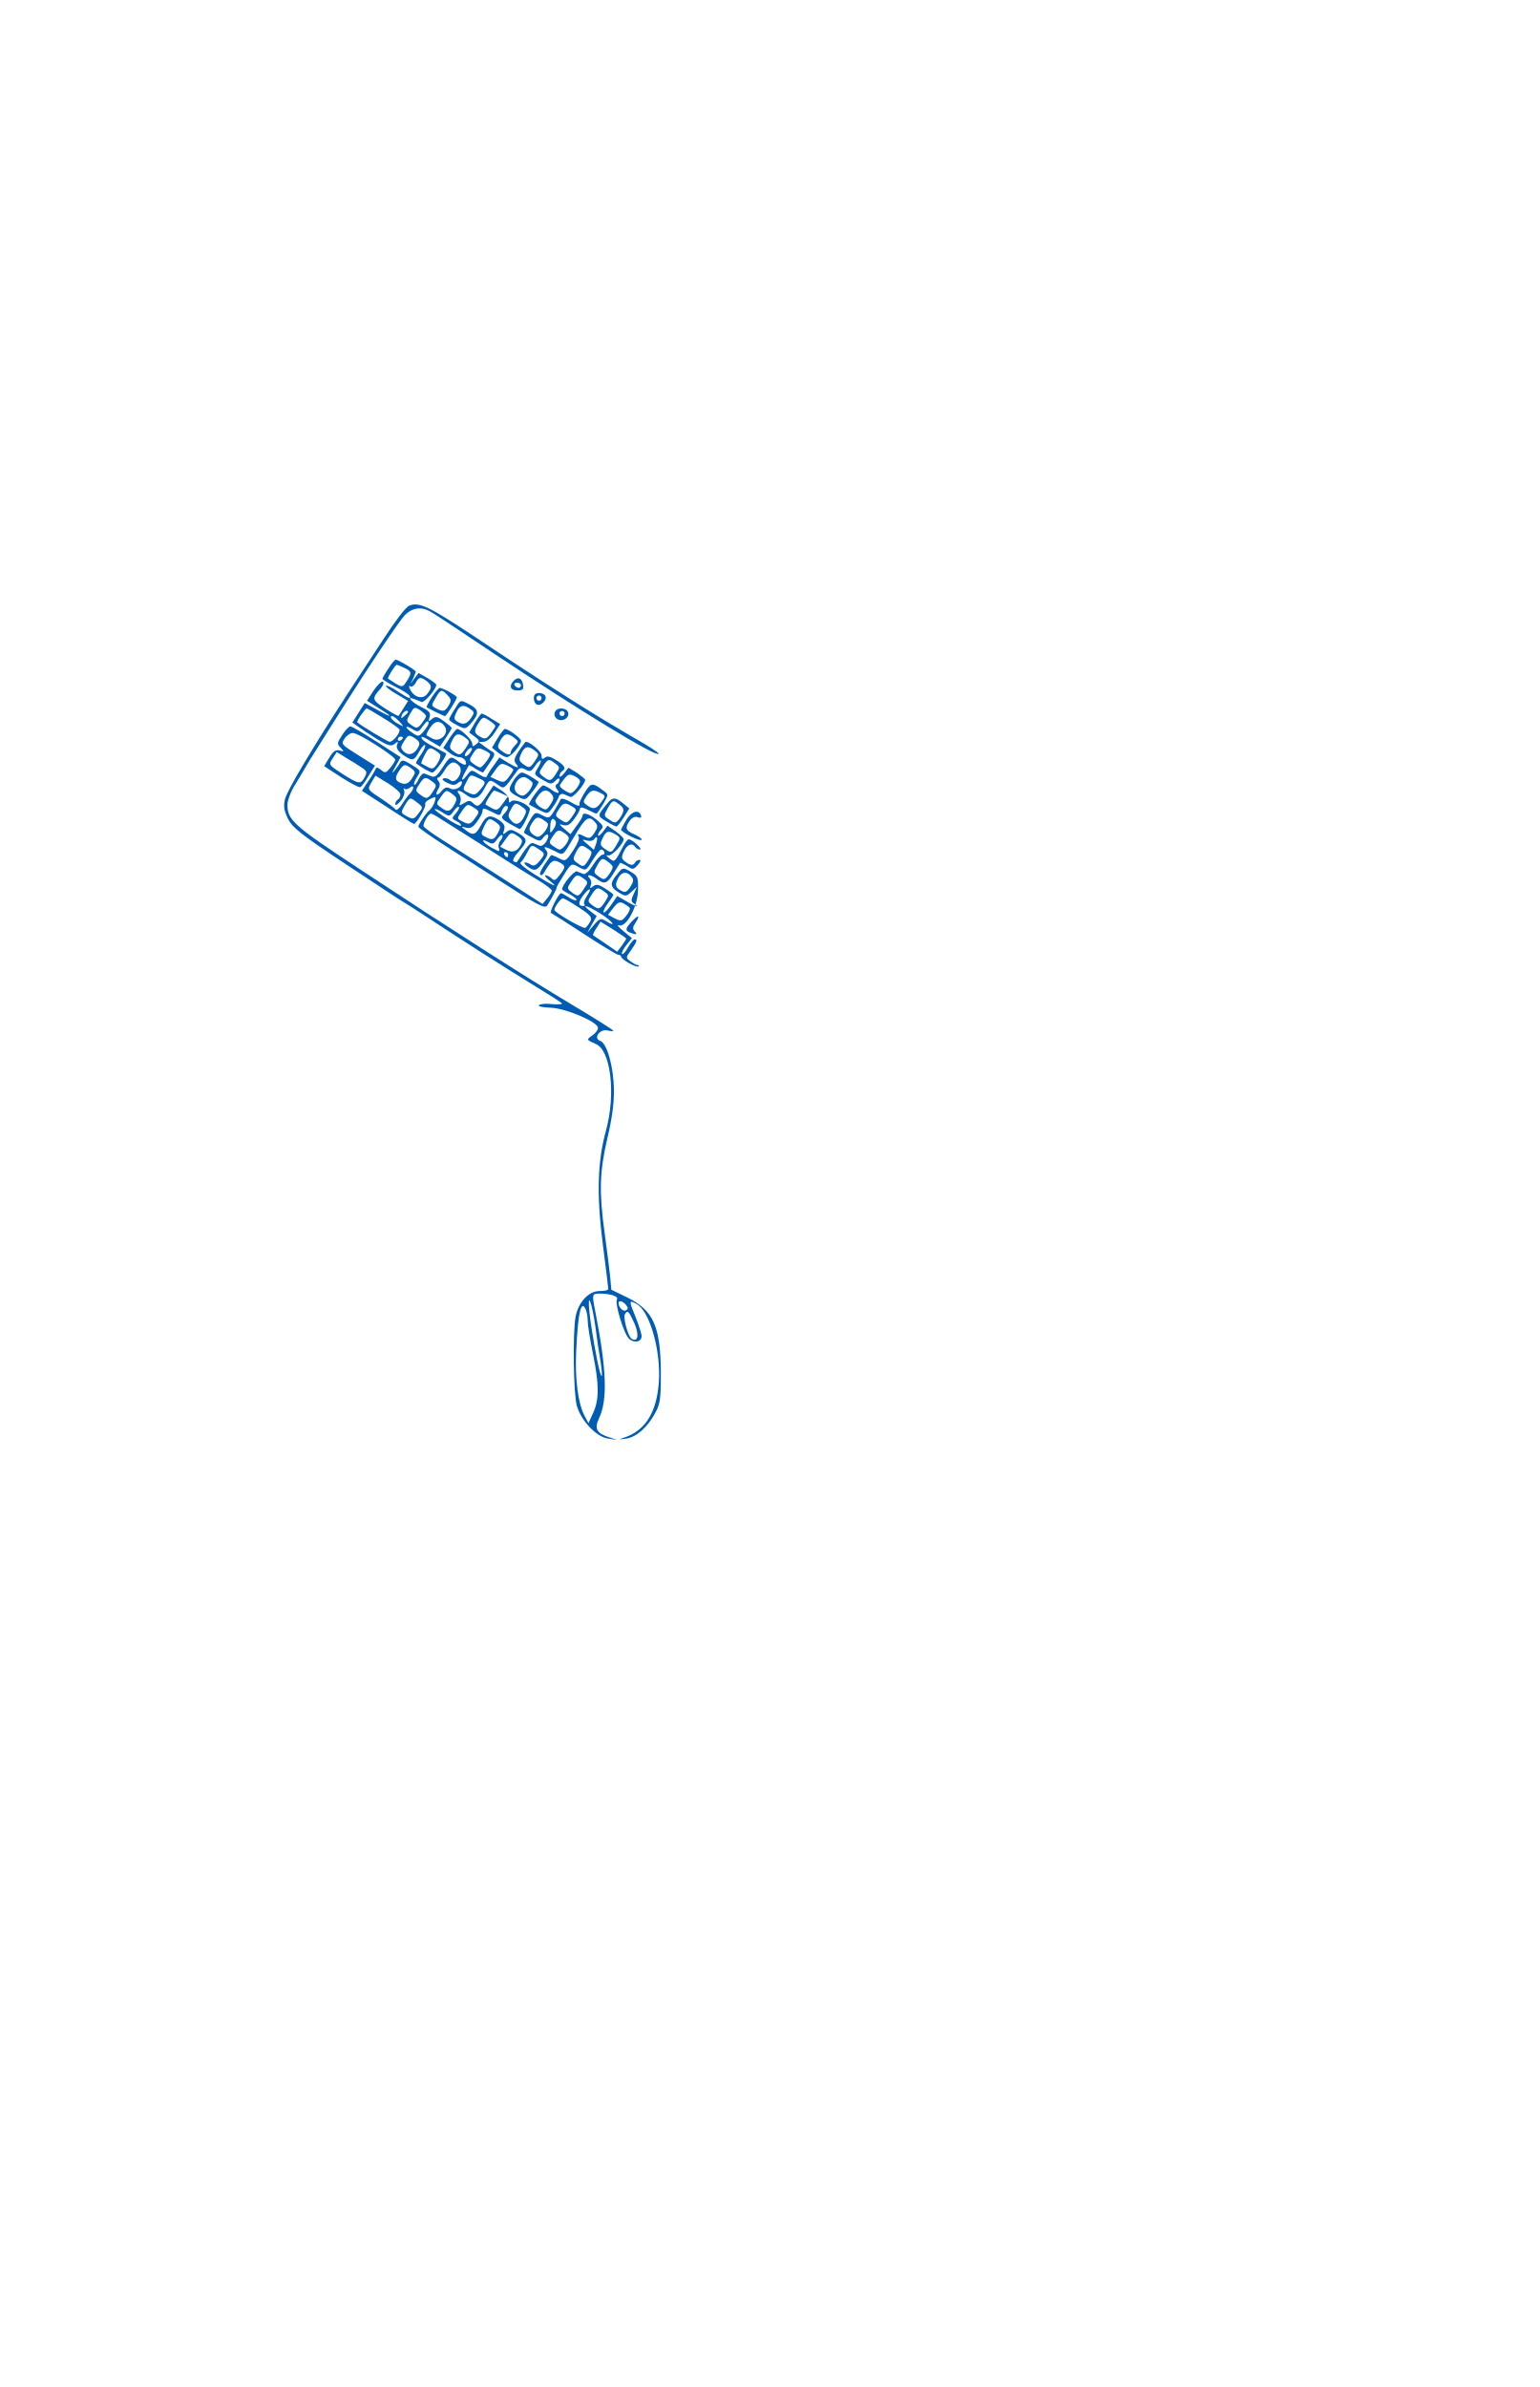
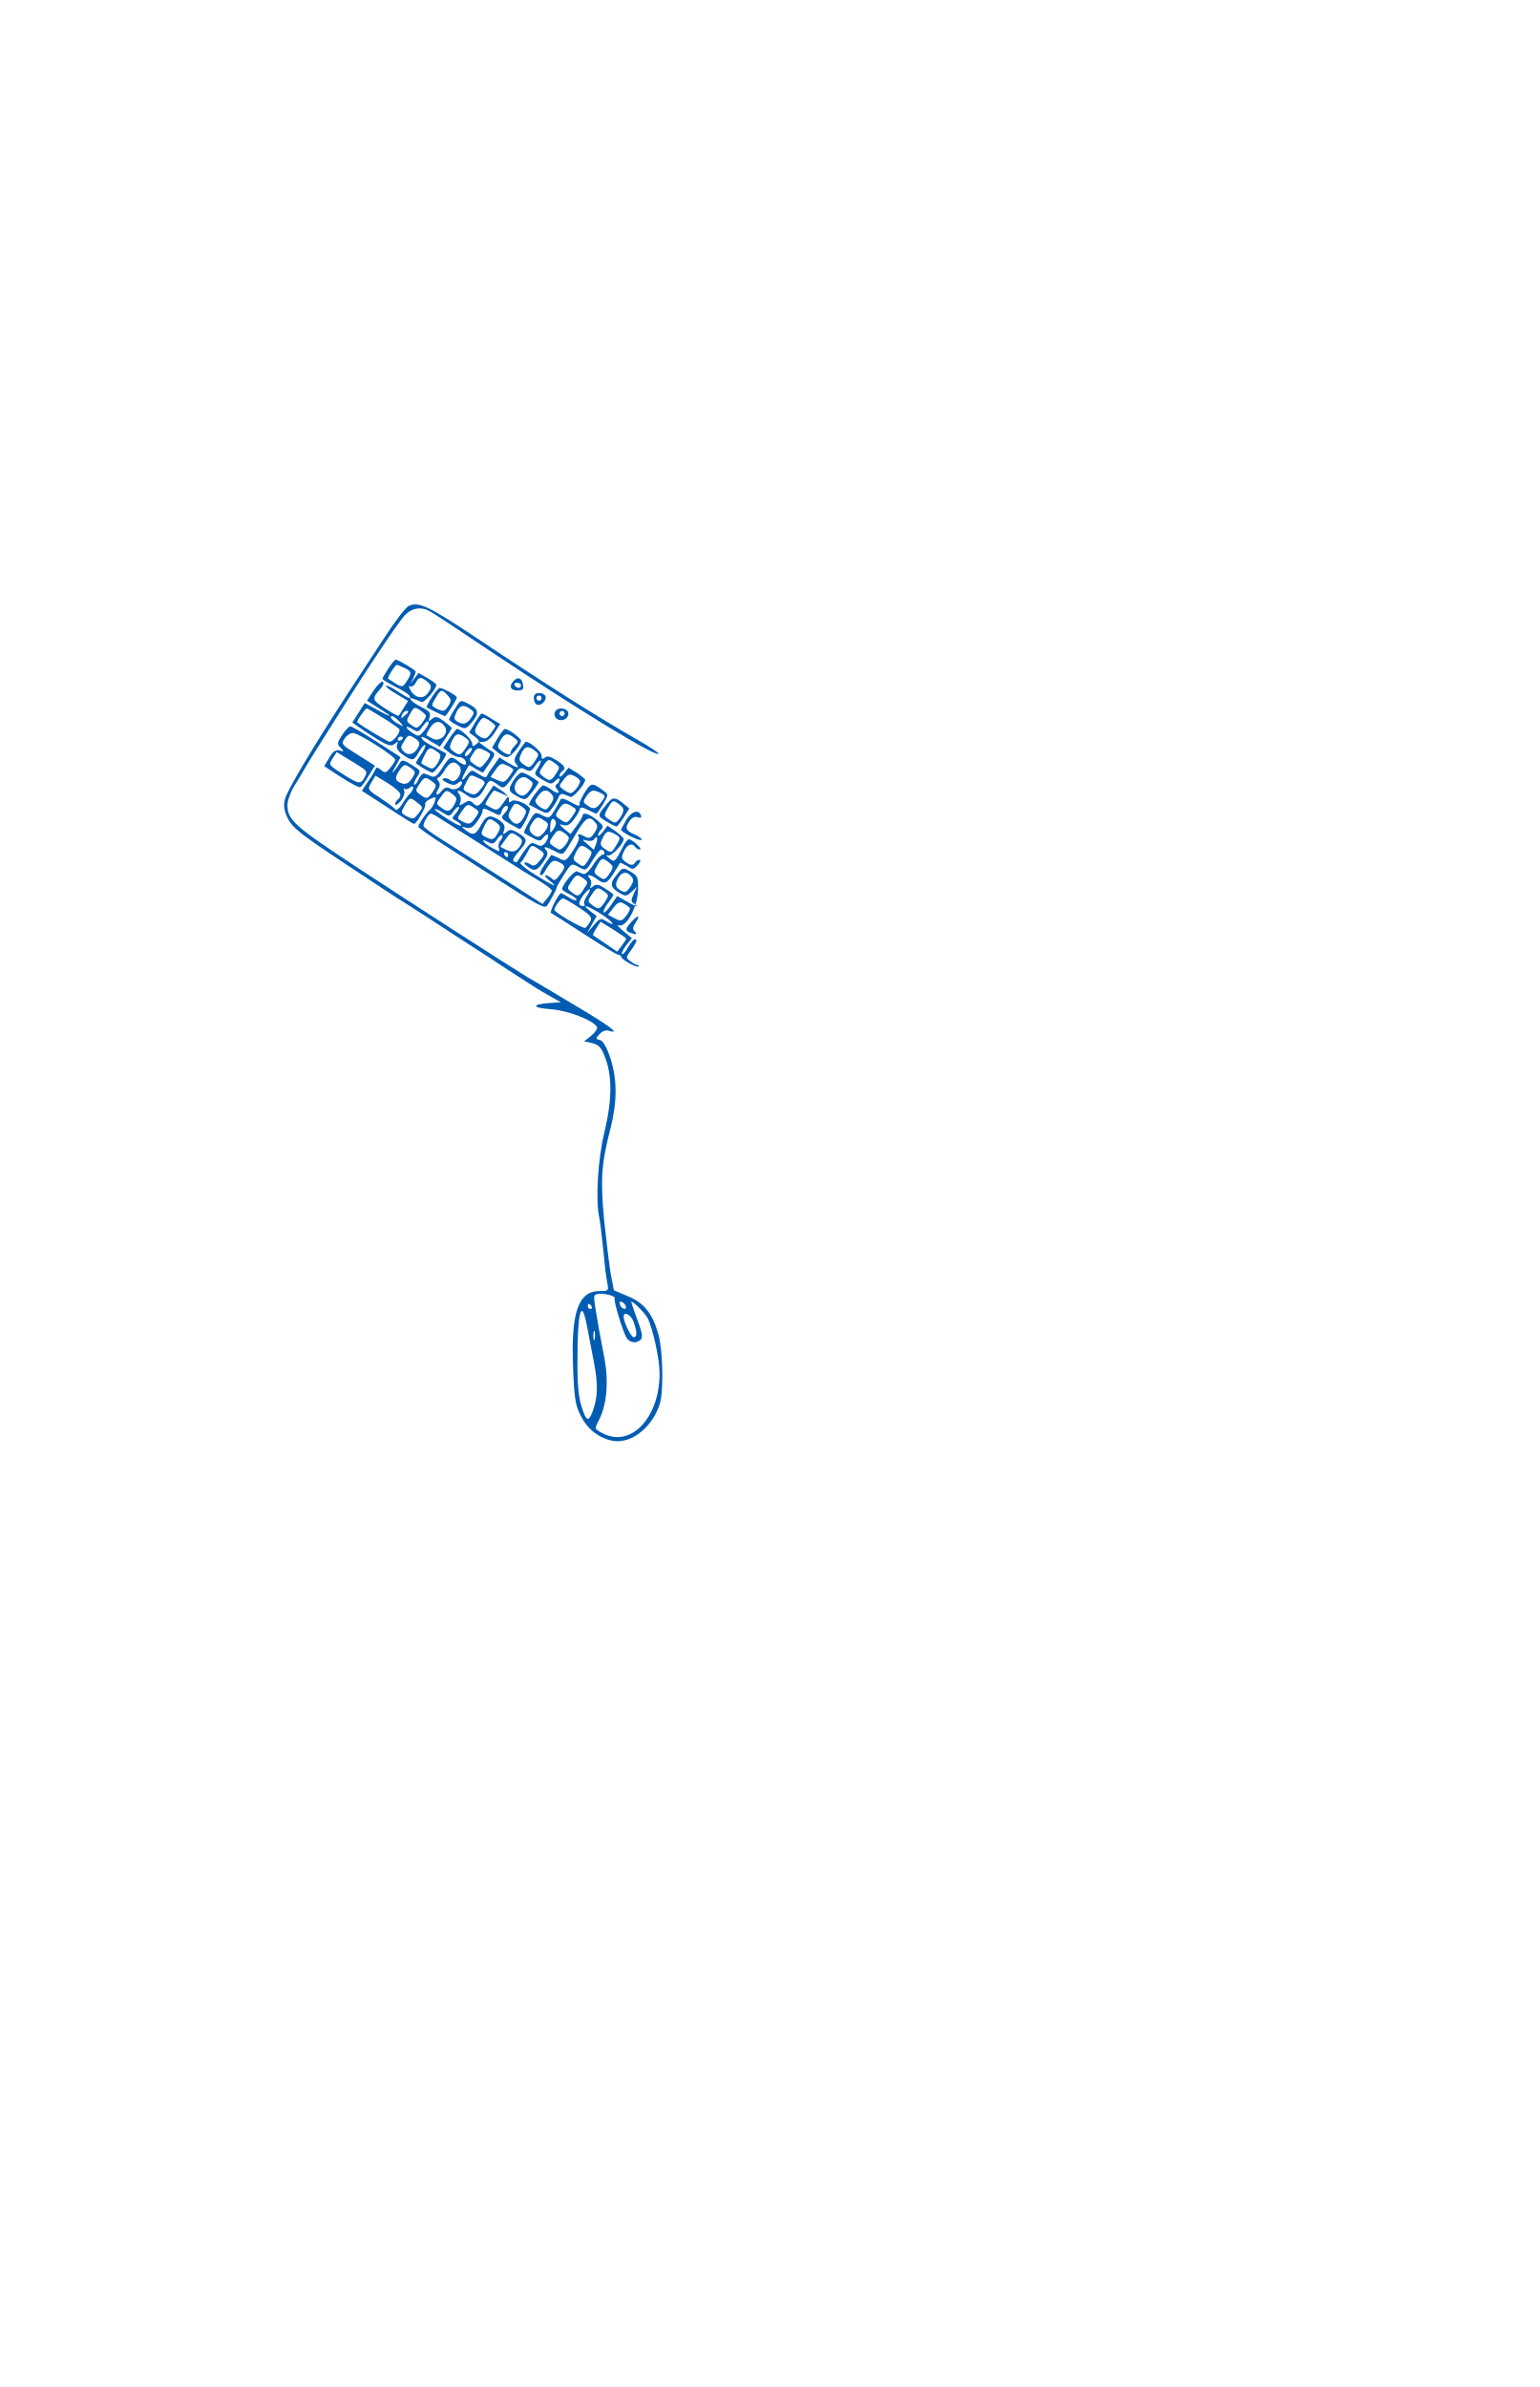
<svg xmlns="http://www.w3.org/2000/svg" version="1.0" width="600pt" height="930pt" viewBox="0 0 600 930" preserveAspectRatio="xMidYMid meet">
  <g transform="translate(0,930) scale(0.1,-0.1)" fill="#005cb3" stroke="none">
-     <path d="M1594 6940 c-12 -4 -56 -62 -98 -127 -43 -65 -107 -163 -143 -218 -138 -213 -236 -377 -243 -410 -6 -26 -3 -44 12 -75 18 -35 50 -61 227 -178 113 -75 210 -139 216 -142 5 -3 42 -26 80 -51 181 -119 310 -201 422 -270 67 -41 123 -76 123 -79 0 -3 -18 -4 -41 -2 -22 3 -45 0 -49 -4 -5 -5 14 -9 43 -10 58 -1 187 -55 187 -79 0 -8 -10 -21 -22 -29 -24 -17 -24 -17 14 -34 58 -24 78 -195 39 -337 -33 -120 -37 -250 -12 -445 12 -91 21 -168 21 -172 0 -5 -15 -8 -34 -8 -42 0 -81 -42 -93 -98 -12 -63 -9 -303 5 -351 18 -59 77 -120 122 -126 l35 -5 -31 10 c-50 16 -59 34 -40 74 34 72 30 189 -15 419 -13 66 -12 67 19 67 40 0 73 -11 66 -22 -10 -15 27 -136 47 -154 21 -19 49 -12 49 11 0 8 -11 42 -24 75 -26 63 -26 66 4 50 52 -28 96 -184 87 -307 -9 -117 -53 -187 -135 -214 -24 -8 -23 -8 8 -4 40 6 83 44 113 100 19 34 22 56 22 155 -1 182 -29 245 -131 295 l-62 30 -5 55 c-3 30 -13 105 -21 165 -22 159 -20 239 10 368 18 75 27 138 26 190 -1 91 -27 184 -54 192 -28 10 0 48 30 40 12 -3 22 -3 22 -1 0 3 -73 49 -162 102 -184 110 -466 290 -830 530 -255 168 -279 189 -278 251 1 15 12 46 25 68 14 22 34 56 45 75 11 19 28 47 38 62 9 15 48 76 85 135 134 213 239 368 264 396 29 29 64 35 100 14 12 -6 122 -79 244 -161 339 -226 633 -405 645 -393 3 3 -37 29 -88 58 -155 89 -347 210 -625 396 -182 121 -220 139 -259 123z m726 -2810 c6 -47 13 -96 16 -110 17 -99 9 -111 -10 -15 -13 66 -26 147 -29 180 -10 90 9 45 23 -55z m119 86 c9 -11 9 -16 0 -21 -10 -7 -28 10 -29 28 0 12 17 8 29 -7z m-155 -22 c3 -9 6 -28 6 -42 0 -15 9 -71 20 -125 25 -121 25 -180 1 -232 l-18 -40 -16 30 c-25 49 -37 142 -32 250 7 154 20 208 39 159z m188 -50 c19 -45 14 -75 -11 -60 -14 9 -34 83 -26 96 10 17 15 12 37 -36z" />
+     <path d="M1594 6940 c-12 -4 -56 -62 -98 -127 -43 -65 -107 -163 -143 -218 -138 -213 -236 -377 -243 -410 -6 -26 -3 -44 12 -75 18 -35 50 -61 227 -178 113 -75 210 -139 216 -142 5 -3 51 -32 100 -64 50 -32 119 -78 155 -101 36 -23 106 -68 155 -101 122 -79 117 -76 166 -104 l44 -25 -45 -3 c-71 -5 -68 -19 7 -24 66 -5 162 -42 179 -69 3 -6 -6 -21 -22 -34 l-28 -22 31 -7 c25 -6 35 -16 48 -49 31 -74 31 -170 0 -298 -26 -108 -35 -265 -20 -333 3 -11 9 -66 15 -121 5 -55 12 -115 16 -132 6 -32 6 -33 -30 -33 -83 0 -112 -84 -103 -300 4 -112 9 -144 27 -180 25 -54 67 -89 120 -102 73 -19 161 47 191 143 15 48 12 204 -5 268 -23 83 -56 125 -120 151 l-54 23 -12 61 c-6 34 -17 129 -26 211 -15 161 -11 220 25 360 26 103 26 188 0 270 -15 46 -29 69 -41 73 -18 4 -18 6 -2 23 11 12 25 17 36 13 50 -15 2 20 -140 104 -86 52 -166 99 -177 105 -68 41 -448 286 -657 423 -255 168 -279 189 -278 251 1 15 12 46 25 68 14 22 34 56 45 75 11 19 28 47 38 62 9 15 48 76 85 135 134 213 239 368 264 396 29 29 64 35 100 14 12 -6 122 -79 244 -161 339 -226 633 -405 645 -393 3 3 -37 29 -88 58 -155 89 -347 210 -625 396 -182 121 -220 139 -259 123z m783 -2686 c13 -4 21 -9 18 -13 -5 -8 29 -121 45 -151 12 -22 40 -26 57 -9 8 8 5 28 -13 75 -13 36 -24 67 -24 71 0 10 51 -40 63 -62 20 -37 47 -160 47 -216 0 -172 -111 -290 -220 -234 -35 18 -34 17 -16 53 30 58 38 148 22 235 -35 183 -44 242 -40 249 6 9 30 10 61 2z m61 -42 c6 -18 -15 -14 -22 4 -4 10 -1 14 6 12 6 -2 14 -10 16 -16z m-133 -2 c3 -5 1 -10 -4 -10 -6 0 -11 5 -11 10 0 6 2 10 4 10 3 0 8 -4 11 -10z m10 -222 c16 -85 14 -135 -7 -190 -15 -40 -25 -35 -43 25 -11 36 -16 91 -15 177 0 188 15 246 36 139 7 -35 20 -103 29 -151z m154 161 c14 -40 14 -59 0 -59 -10 0 -39 59 -39 80 0 23 29 8 39 -21z m-152 -66 c-3 -10 -5 -4 -5 12 0 17 2 24 5 18 2 -7 2 -21 0 -30z" />
    <path d="M1513 6695 c-13 -19 -23 -37 -23 -40 0 -2 22 -16 49 -30 27 -13 52 -29 56 -35 10 -16 -3 -12 -45 16 -22 15 -43 25 -46 22 -3 -3 16 -18 41 -32 l45 -27 -17 -27 c-9 -15 -18 -29 -20 -31 -1 -2 -25 11 -53 29 -51 33 -52 38 -18 76 11 12 15 25 10 28 -5 3 -21 -12 -36 -34 l-26 -40 47 -30 c59 -36 52 -39 -10 -4 l-46 25 -24 -38 -24 -38 21 -15 c12 -9 45 -31 74 -49 45 -27 56 -30 70 -19 13 11 15 10 9 -4 -4 -12 3 -24 22 -38 38 -26 43 -26 64 11 10 18 20 29 23 26 4 -3 -4 -20 -16 -37 -12 -17 -21 -32 -19 -34 25 -19 56 -36 64 -36 10 0 59 69 53 75 -2 1 -22 12 -45 24 -23 11 -44 25 -48 31 -9 15 1 12 37 -10 l32 -19 23 34 c13 19 23 36 23 39 0 2 -14 14 -30 26 -26 19 -33 20 -47 9 -14 -12 -15 -11 -9 7 5 17 -1 24 -34 40 -37 18 -59 44 -25 30 8 -3 21 -8 28 -11 10 -4 57 50 57 67 0 3 -15 15 -34 26 l-35 20 -16 -21 -16 -22 11 22 c5 12 10 24 10 26 0 6 -69 47 -78 47 -4 0 -17 -16 -29 -35z m62 3 c29 -13 31 -20 9 -53 -17 -26 -16 -26 -72 11 -4 3 28 54 34 54 2 0 15 -5 29 -12z m88 -52 c20 -16 21 -25 2 -49 -17 -23 -50 -15 -66 15 -7 13 -7 18 0 14 5 -4 15 3 21 14 12 23 19 24 43 6z m-3 -136 c0 -4 -8 -17 -17 -29 -17 -20 -20 -20 -40 -6 -21 15 -21 17 -5 44 15 27 17 28 39 14 13 -9 23 -19 23 -23z m-169 -6 c32 -19 61 -40 65 -45 6 -11 -23 -49 -38 -49 -7 0 -112 63 -126 76 -4 3 30 53 37 54 2 0 30 -16 62 -36z m99 22 c0 -2 -7 -9 -15 -16 -13 -11 -14 -10 -9 4 5 14 24 23 24 12z m-34 -37 c19 -22 19 -22 -3 -10 -24 12 -39 31 -25 31 5 0 17 -10 28 -21z m114 -7 c0 -5 -9 -19 -19 -31 -19 -22 -21 -22 -46 -5 -30 20 -27 32 4 12 18 -11 23 -10 36 10 17 23 25 28 25 14z m64 -14 c16 -26 -19 -61 -48 -46 -11 6 -22 12 -24 13 -2 2 4 15 14 30 18 28 41 30 58 3z m-105 -80 c-14 -27 -38 -34 -56 -16 -13 14 -13 18 2 41 16 25 18 25 41 11 19 -13 22 -20 13 -36z m-59 38 c0 -3 -4 -8 -10 -11 -5 -3 -10 -1 -10 4 0 6 5 11 10 11 6 0 10 -2 10 -4z m145 -66 c3 -5 -2 -21 -11 -35 -14 -21 -19 -23 -38 -13 -11 6 -22 12 -24 13 -2 2 4 17 13 34 13 26 19 30 35 21 10 -6 22 -14 25 -20z" />
    <path d="M2002 6648 c-20 -20 -14 -38 14 -38 20 0 25 4 22 22 -4 26 -19 33 -36 16z m28 -18 c0 -5 -4 -10 -9 -10 -6 0 -13 5 -16 10 -3 6 1 10 9 10 9 0 16 -4 16 -10z" />
    <path d="M1682 6583 c-12 -19 -21 -37 -20 -38 6 -5 67 -35 72 -35 5 0 46 65 46 73 0 7 -55 37 -67 37 -4 -1 -18 -17 -31 -37z m62 8 c15 -16 15 -22 4 -40 -15 -24 -21 -25 -49 -11 -19 11 -19 12 -2 40 20 35 24 36 47 11z" />
    <path d="M2080 6581 c0 -27 19 -36 37 -18 18 18 9 37 -18 37 -12 0 -19 -7 -19 -19z m30 -1 c0 -5 -4 -10 -10 -10 -5 0 -10 5 -10 10 0 6 5 10 10 10 6 0 10 -4 10 -10z" />
    <path d="M1771 6536 c-12 -18 -21 -36 -21 -39 0 -4 14 -14 32 -23 31 -16 32 -16 55 10 31 36 29 52 -7 71 -38 20 -35 20 -59 -19z m62 1 c16 -11 16 -14 2 -35 -17 -24 -31 -27 -54 -13 -12 8 -13 14 -3 35 13 29 29 33 55 13z" />
    <path d="M2167 6533 c-12 -12 -7 -31 9 -37 21 -8 45 11 37 30 -5 14 -34 19 -46 7z m33 -13 c0 -5 -4 -10 -10 -10 -5 0 -10 5 -10 10 0 6 5 10 10 10 6 0 10 -4 10 -10z" />
    <path d="M1850 6483 l-22 -37 22 -16 c19 -15 20 -18 6 -29 -13 -11 -16 -11 -16 2 0 14 -44 57 -59 57 -3 0 -17 -17 -30 -37 l-24 -37 23 -18 c12 -10 30 -18 40 -18 10 0 20 -7 24 -15 7 -19 -5 -19 -30 0 -28 21 -31 19 -60 -26 -19 -30 -30 -39 -42 -34 -9 4 -22 9 -28 11 -6 3 -16 -7 -23 -22 -6 -15 -14 -24 -17 -21 -3 3 2 16 11 30 16 24 15 25 -21 47 -30 19 -38 21 -45 9 -4 -8 -15 -23 -24 -34 -9 -11 -7 -3 5 17 l21 38 -93 60 c-51 33 -97 60 -103 60 -5 0 -20 -15 -32 -34 -20 -30 -20 -35 -6 -49 15 -15 14 -16 -4 -11 -15 4 -25 -3 -40 -28 l-20 -33 66 -43 c36 -23 70 -41 74 -39 5 1 20 21 33 44 l25 40 -67 42 c-64 40 -66 42 -51 64 8 12 23 22 33 21 21 0 164 -91 164 -104 0 -4 -8 -18 -19 -31 -17 -21 -21 -22 -36 -9 -14 11 -19 12 -22 3 -3 -7 -15 -28 -29 -48 l-24 -36 99 -64 c54 -36 101 -65 104 -65 10 0 49 69 44 77 -3 5 6 14 19 20 23 11 24 10 18 -10 -4 -12 -12 -26 -19 -32 -15 -12 -45 -57 -45 -66 0 -4 46 -36 103 -73 56 -36 140 -90 187 -120 176 -114 203 -128 212 -114 14 21 39 68 37 70 -1 2 12 24 28 49 28 45 30 46 54 33 33 -18 31 -19 59 26 14 22 28 40 32 40 13 0 19 -20 6 -20 -7 0 -24 -19 -38 -41 -14 -23 -30 -37 -37 -34 -7 3 -19 7 -25 10 -11 4 -58 -53 -58 -70 0 -2 14 -12 31 -20 17 -9 28 -19 25 -22 -3 -3 -17 2 -30 11 -14 9 -27 16 -30 16 -9 0 -47 -75 -39 -77 4 -2 63 -39 130 -83 67 -44 127 -80 132 -80 6 0 11 -3 11 -7 0 -11 61 -45 68 -38 3 3 1 5 -4 5 -5 0 -17 7 -28 15 -18 13 -18 15 3 43 22 32 26 42 14 42 -5 0 -16 -14 -26 -31 -10 -18 -20 -29 -23 -26 -4 3 4 19 16 34 l22 28 -34 28 c-18 15 -26 25 -17 22 28 -11 73 70 75 136 1 52 -1 56 -29 73 -30 17 -31 17 -53 -11 -29 -34 -27 -50 8 -71 25 -15 28 -15 48 3 l22 20 -13 -28 c-11 -24 -11 -30 2 -38 28 -17 0 -9 -33 11 l-33 19 -24 -35 c-13 -19 -26 -32 -29 -29 -3 3 4 19 16 35 12 16 22 31 22 34 0 2 -14 13 -32 24 -26 17 -35 18 -47 9 -12 -10 -14 -9 -9 4 4 9 1 22 -5 28 -16 16 6 14 29 -4 29 -22 40 -18 65 23 12 20 24 38 25 40 1 2 13 -4 27 -12 22 -15 25 -15 42 4 10 11 13 20 7 20 -6 0 -14 -4 -17 -10 -8 -13 -18 -13 -39 3 -15 11 -16 17 -5 40 12 27 33 35 44 17 3 -5 12 -10 18 -10 13 1 -30 40 -43 40 -4 0 -12 -10 -19 -22 -36 -69 -36 -69 -57 -52 -13 10 -14 14 -4 11 14 -3 60 46 60 64 0 4 -14 18 -31 30 l-32 22 -18 -24 c-10 -13 -19 -19 -19 -13 0 5 6 16 13 23 10 10 6 17 -18 37 -30 24 -55 31 -55 16 0 -4 -11 -23 -24 -40 l-23 -32 -24 20 c-22 19 -22 21 -3 15 15 -4 26 3 42 25 12 16 22 34 22 40 0 6 11 5 30 -5 16 -8 31 -15 34 -15 2 0 14 17 26 37 21 36 21 38 3 51 -45 34 -50 34 -75 -6 -12 -20 -22 -40 -20 -44 3 -12 -7 -9 -40 10 -18 10 -32 13 -34 7 -2 -5 -13 -25 -24 -43 -19 -31 -21 -32 -48 -18 -27 14 -28 13 -51 -26 -12 -22 -21 -41 -19 -43 2 -2 17 -11 33 -19 27 -15 31 -14 42 1 18 23 27 9 11 -16 -7 -12 -19 -19 -25 -16 -7 3 -19 7 -25 10 -11 4 -25 -12 -64 -74 -2 -1 -7 0 -13 3 -5 4 3 20 20 38 36 41 36 49 -1 72 -26 15 -33 16 -47 4 -14 -11 -15 -10 -9 8 5 16 0 25 -18 38 -37 24 -51 20 -72 -19 -21 -39 -31 -42 -60 -19 -19 15 -19 15 3 9 16 -4 26 2 42 24 12 16 21 34 21 40 0 14 5 14 40 -4 27 -14 29 -14 35 5 4 11 11 20 16 20 13 0 11 -11 -6 -30 -15 -16 -13 -19 20 -39 20 -11 38 -21 40 -21 9 0 45 73 39 81 -12 19 -61 38 -72 27 -7 -7 -10 -5 -9 6 1 9 -12 25 -29 36 l-31 20 -27 -40 c-28 -43 -35 -47 -54 -28 -10 10 -17 10 -34 -1 -19 -11 -20 -11 -14 4 3 10 1 24 -5 31 -15 18 1 17 25 -1 31 -24 51 -18 72 20 21 40 22 40 53 18 26 -18 23 -20 72 48 12 18 18 20 36 11 18 -10 23 -8 38 14 9 14 19 23 22 21 2 -3 -3 -16 -12 -30 -15 -24 -15 -25 19 -45 31 -18 35 -19 50 -4 9 10 16 12 16 5 0 -7 -5 -15 -10 -18 -8 -5 -7 -11 1 -21 15 -18 -1 -17 -25 1 -11 8 -25 15 -30 15 -10 -1 -60 -70 -54 -75 2 -1 18 -10 37 -20 34 -17 35 -17 52 6 10 13 21 32 25 42 3 11 12 16 20 13 8 -3 20 -8 27 -11 10 -4 57 50 57 67 0 3 -15 15 -32 27 l-33 20 -17 -22 c-10 -12 -18 -17 -18 -10 0 6 5 15 10 18 17 11 11 22 -22 43 -24 15 -36 18 -45 10 -10 -8 -13 -6 -13 9 0 16 -56 62 -64 51 -42 -56 -47 -69 -36 -83 17 -20 7 -19 -32 4 l-32 20 -22 -31 c-13 -17 -25 -36 -27 -42 -2 -7 -14 -4 -32 8 -28 18 -28 18 -46 -5 -21 -28 -25 -19 -6 14 6 12 13 23 14 25 1 2 13 -4 27 -14 15 -9 28 -15 29 -13 1 2 13 19 26 38 19 27 21 35 10 42 -8 4 -23 15 -34 23 l-20 15 20 1 c11 0 29 15 42 35 l22 34 -33 20 c-18 12 -36 21 -39 21 -3 0 -15 -17 -27 -37z m80 -12 c0 -3 -9 -17 -19 -30 -15 -20 -21 -22 -39 -12 -26 14 -27 24 -6 56 15 23 17 23 40 8 13 -8 24 -18 24 -22z m-117 -45 c18 -14 18 -16 2 -40 -20 -30 -24 -31 -49 -13 -15 11 -16 17 -5 40 14 30 25 33 52 13z m17 -61 c-7 -9 -15 -13 -18 -10 -3 2 1 11 8 20 7 9 15 13 18 10 3 -2 -1 -11 -8 -20z m80 -4 c0 -11 -31 -51 -39 -51 -4 0 -16 6 -26 14 -18 13 -18 15 -2 40 15 23 20 24 42 14 14 -6 25 -14 25 -17z m173 15 c18 -14 18 -16 2 -40 -20 -30 -23 -30 -48 -12 -15 12 -16 18 -6 40 14 29 26 32 52 12z m-673 -67 c20 -13 21 -18 11 -37 -16 -29 -22 -28 -87 13 -54 35 -54 35 -38 60 l16 25 37 -23 c21 -12 48 -29 61 -38z m754 16 c18 -13 18 -16 2 -40 -19 -29 -24 -30 -49 -11 -18 14 -18 16 -2 40 20 30 23 31 49 11z m-374 -10 c18 -22 -15 -72 -35 -55 -8 7 -20 10 -27 7 -8 -3 -2 -9 14 -17 22 -10 30 -11 43 0 8 7 15 8 15 2 0 -19 -28 -34 -46 -24 -13 7 -22 5 -35 -12 -19 -22 -26 -12 -9 14 5 9 5 19 -2 27 -6 7 -6 13 -1 13 5 0 17 14 26 30 20 33 38 38 57 15z m210 -14 c0 -3 -8 -16 -18 -29 -16 -21 -21 -22 -45 -11 l-26 12 20 28 c18 25 23 27 44 17 14 -6 25 -14 25 -17z m-397 5 c17 -13 17 -16 2 -39 -11 -17 -22 -23 -36 -20 -29 8 -33 21 -15 48 19 29 24 30 49 11z m657 -50 c-1 -15 -25 -46 -37 -46 -5 0 -17 6 -28 14 -18 13 -18 14 1 38 16 21 22 24 41 15 13 -6 23 -15 23 -21z m-700 -51 c0 -8 -4 -17 -10 -20 -5 -3 -10 -12 -10 -18 1 -7 10 -1 21 12 11 13 17 31 14 40 -3 8 -3 12 1 8 4 -4 13 -2 21 4 17 15 18 -5 0 -23 -7 -7 -21 -26 -31 -42 -10 -16 -21 -25 -25 -20 -3 5 -29 25 -58 44 -52 34 -52 34 -36 61 l16 27 49 -30 c26 -16 48 -36 48 -43z m305 63 c30 -13 30 -16 5 -46 -16 -19 -22 -21 -44 -11 -24 11 -24 13 -10 40 17 33 15 33 49 17z m-181 -13 c18 -13 18 -16 2 -40 -19 -29 -24 -30 -50 -10 -18 13 -18 16 -2 40 19 29 24 30 50 10z m80 -50 c17 -13 18 -18 6 -40 -15 -28 -27 -31 -53 -10 -18 13 -18 14 0 39 21 30 22 30 47 11z m190 4 l25 -12 -20 -28 c-18 -25 -23 -28 -42 -18 -12 7 -23 13 -25 14 -4 4 28 55 34 55 2 0 14 -5 28 -11z m195 -3 c10 -12 9 -20 -4 -40 -16 -24 -18 -24 -41 -10 -13 9 -21 21 -17 28 22 39 42 46 62 22z m192 4 c19 -10 19 -12 2 -35 -20 -28 -32 -30 -56 -12 -16 11 -16 14 -2 35 18 25 27 27 56 12z m-714 -38 c22 -17 22 -17 3 -42 -17 -22 -20 -23 -44 -11 -25 14 -25 15 -9 43 20 33 21 33 50 10z m225 -58 c-19 -27 -25 -28 -53 -13 -19 10 -19 10 1 39 20 28 22 29 45 14 24 -15 24 -17 7 -40z m183 42 c18 -13 18 -17 6 -40 -16 -30 -33 -33 -51 -11 -11 13 -11 20 0 40 15 29 19 30 45 11z m194 2 c19 -12 19 -12 0 -40 -19 -26 -21 -27 -44 -12 -23 15 -23 17 -8 40 17 27 25 29 52 12z m-453 -27 c-17 -19 -17 -20 4 -31 12 -6 19 -14 16 -17 -2 -3 -28 10 -55 28 -28 18 -49 34 -47 36 2 3 16 -3 31 -13 25 -16 27 -16 42 5 8 12 18 20 21 17 3 -3 -3 -15 -12 -25z m-55 -24 c19 -12 74 -47 122 -77 48 -30 113 -72 145 -92 31 -20 81 -51 110 -68 28 -17 52 -35 52 -40 0 -4 -8 -18 -18 -30 l-18 -22 -159 102 c-88 57 -193 123 -232 148 -40 25 -73 49 -73 54 0 15 20 48 29 48 4 0 23 -10 42 -23z m413 -15 c7 -12 -22 -52 -38 -52 -8 0 -19 7 -26 15 -10 12 -9 20 4 40 14 21 20 23 36 15 10 -6 21 -14 24 -18z m-200 3 c17 -13 18 -18 6 -40 -15 -28 -22 -30 -50 -15 -17 9 -17 12 -4 40 17 34 21 35 48 15z m231 5 c3 -5 0 -19 -8 -30 -14 -19 -14 -19 -13 10 1 30 10 38 21 20z m155 -5 c10 -12 9 -20 -4 -40 -14 -21 -20 -23 -36 -15 -24 13 -33 13 -25 0 4 -6 -6 -30 -22 -54 -29 -43 -30 -43 -57 -29 -15 8 -29 13 -29 11 -1 -2 -13 -18 -25 -36 -13 -19 -21 -37 -17 -40 4 -4 10 0 15 8 26 46 36 53 58 41 27 -14 27 -19 2 -51 -15 -20 -21 -23 -31 -12 -7 6 -18 12 -23 12 -6 0 0 -9 14 -20 42 -33 15 -22 -55 22 -36 22 -62 44 -57 47 5 3 17 21 26 39 16 31 17 32 41 16 30 -19 30 -20 7 -49 -13 -16 -23 -21 -33 -14 -23 15 -36 10 -15 -6 28 -21 38 -19 63 17 17 24 20 35 11 45 -14 17 -4 16 34 -3 34 -18 30 -21 75 56 45 77 58 85 83 55z m-105 -56 c7 -10 -21 -49 -35 -49 -3 0 -14 6 -24 13 -18 13 -18 15 -1 40 14 21 21 25 35 17 11 -6 22 -15 25 -21z m-186 -31 c-14 -26 -33 -32 -59 -18 l-21 11 21 29 c20 28 22 29 45 14 20 -13 23 -20 14 -36z m371 40 c18 -11 18 -14 2 -40 -19 -32 -21 -33 -47 -14 -17 12 -18 18 -7 40 13 29 23 32 52 14z m-450 -23 c-7 -8 -10 -22 -6 -30 5 -14 2 -14 -24 0 -16 8 -32 20 -36 26 -4 7 1 7 16 -1 19 -10 24 -9 37 10 8 12 17 19 20 16 3 -3 0 -12 -7 -21z m372 -14 l-8 -22 -24 21 c-24 20 -24 21 -3 15 12 -3 24 -1 28 5 11 18 16 5 7 -19z m-18 -29 c3 -5 -3 -20 -13 -35 -16 -25 -19 -26 -39 -11 -21 14 -21 17 -7 45 13 24 19 28 35 19 10 -6 21 -14 24 -18z m-324 -12 c0 -5 -2 -10 -4 -10 -3 0 -8 5 -11 10 -3 6 -1 10 4 10 6 0 11 -4 11 -10z m407 -46 c1 -5 -5 -19 -15 -32 -16 -21 -19 -21 -39 -7 -21 15 -21 16 -5 45 15 26 19 28 36 16 11 -7 21 -17 23 -22z m73 -39 c10 -12 9 -20 -4 -40 -14 -21 -20 -24 -36 -15 -23 12 -25 23 -10 51 13 23 33 25 50 4z m-186 -8 c18 -13 18 -15 1 -40 -20 -31 -23 -32 -48 -13 -18 14 -18 16 -2 40 20 30 24 31 49 13z m12 -69 c-9 -14 -13 -28 -9 -31 3 -4 2 -7 -4 -7 -21 0 -21 13 -1 41 26 34 37 31 14 -3z m69 18 c18 -13 18 -15 2 -40 -20 -30 -25 -31 -50 -12 -18 14 -18 16 -2 40 20 30 24 31 50 12z m-99 -62 c46 -30 52 -39 44 -54 -6 -11 -14 -21 -19 -25 -9 -5 -121 60 -121 70 0 11 25 45 33 45 5 0 33 -16 63 -36z m198 -2 c2 -4 -4 -17 -14 -30 -17 -21 -21 -22 -45 -10 l-26 14 21 27 c17 22 25 25 40 17 10 -6 21 -13 24 -18z m-112 -23 c47 -30 63 -55 18 -27 -19 12 -24 10 -47 -17 l-25 -30 18 33 19 33 -25 19 c-40 31 -12 23 42 -11z m98 -96 c0 -2 -8 -15 -17 -27 l-18 -24 -45 31 c-25 17 -47 32 -49 33 -2 2 4 15 13 28 l16 25 50 -31 c27 -17 50 -33 50 -35z" />
    <path d="M1939 6424 l-22 -37 22 -18 c13 -11 29 -19 36 -19 15 0 55 47 55 64 0 10 -49 46 -63 46 -3 0 -16 -16 -28 -36z m65 1 c17 -13 17 -15 2 -30 -9 -9 -16 -21 -16 -26 0 -13 -13 -11 -35 5 -18 13 -18 17 -6 40 16 29 28 32 55 11z" />
    <path d="M2000 6258 c-22 -36 -20 -42 20 -63 27 -14 29 -13 55 21 15 19 25 37 24 38 -27 20 -56 36 -66 36 -7 0 -22 -14 -33 -32z m74 -6 c7 -12 -22 -52 -38 -52 -8 0 -19 6 -25 14 -19 23 14 69 39 56 11 -6 21 -14 24 -18z" />
    <path d="M2369 6173 c-43 -52 -43 -51 -7 -73 18 -11 36 -20 40 -20 3 0 16 16 28 35 l22 35 -24 20 c-29 24 -41 25 -59 3z m44 -7 c21 -16 21 -25 2 -54 -15 -20 -18 -21 -40 -6 -23 15 -23 16 -7 45 19 33 21 33 45 15z" />
    <path d="M2441 6107 c-11 -19 -21 -37 -21 -40 0 -4 18 -16 40 -27 22 -11 40 -16 40 -11 0 5 -13 14 -30 21 -33 14 -36 26 -15 54 8 11 20 16 30 12 11 -4 15 -2 13 6 -9 26 -36 18 -57 -15z" />
    <path d="M2460 5708 c-24 -26 -25 -34 -4 -42 24 -9 29 -7 17 5 -9 9 -8 18 4 35 19 30 10 31 -17 2z" />
  </g>
</svg>
